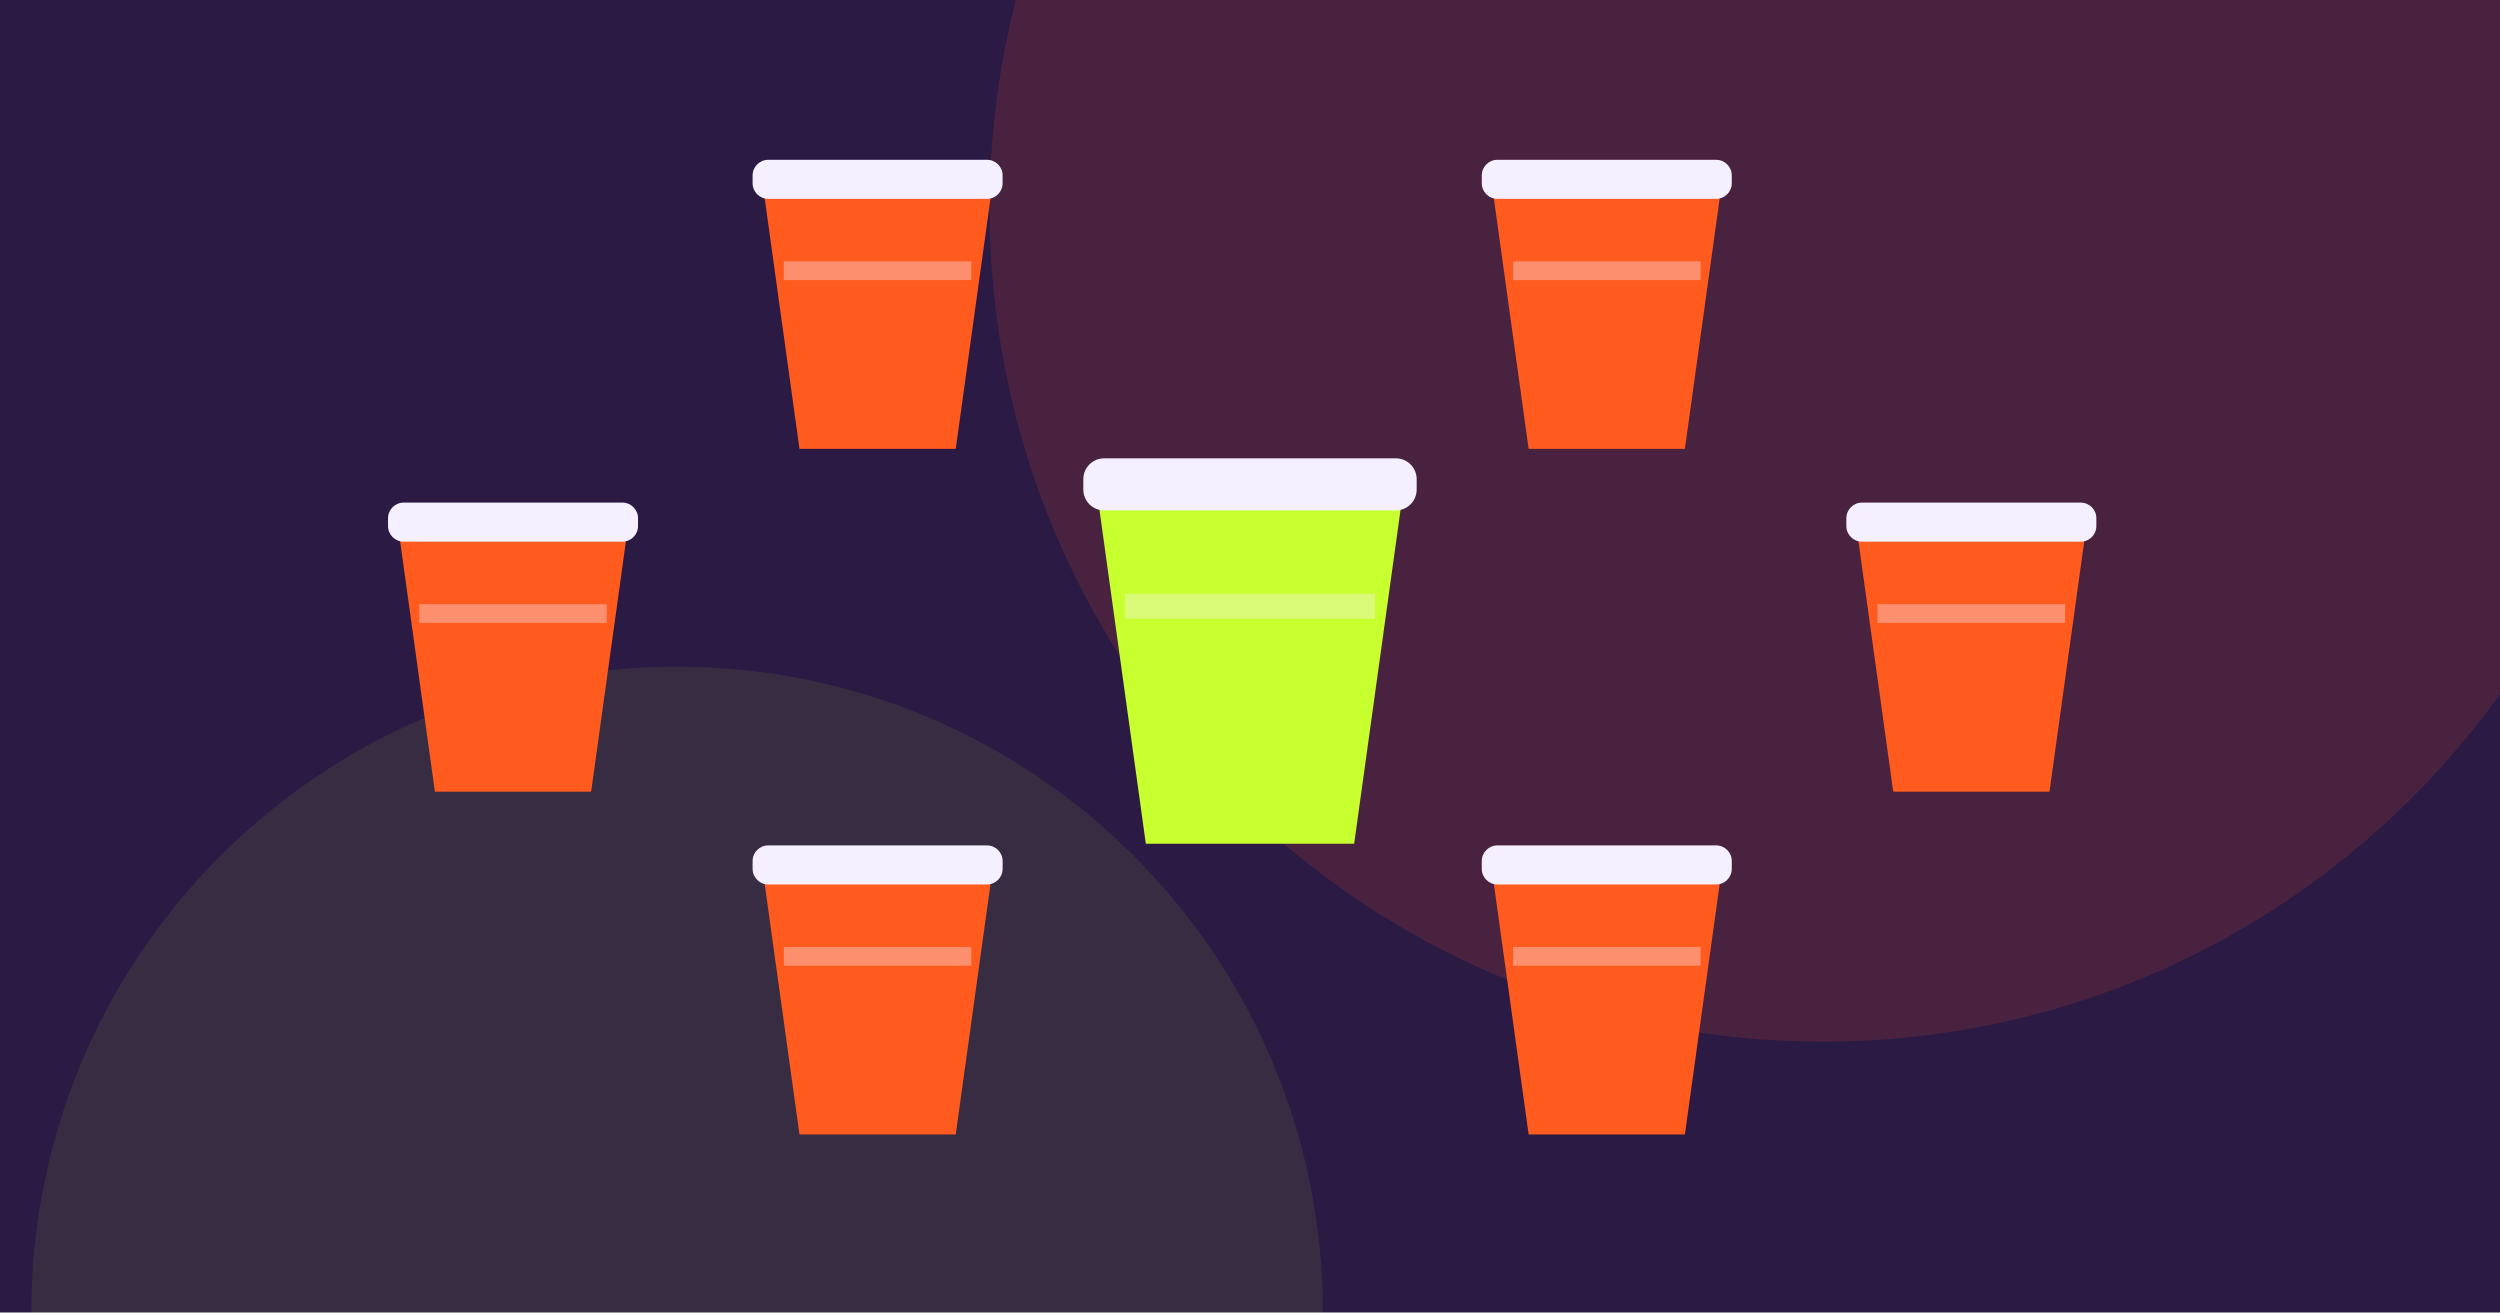
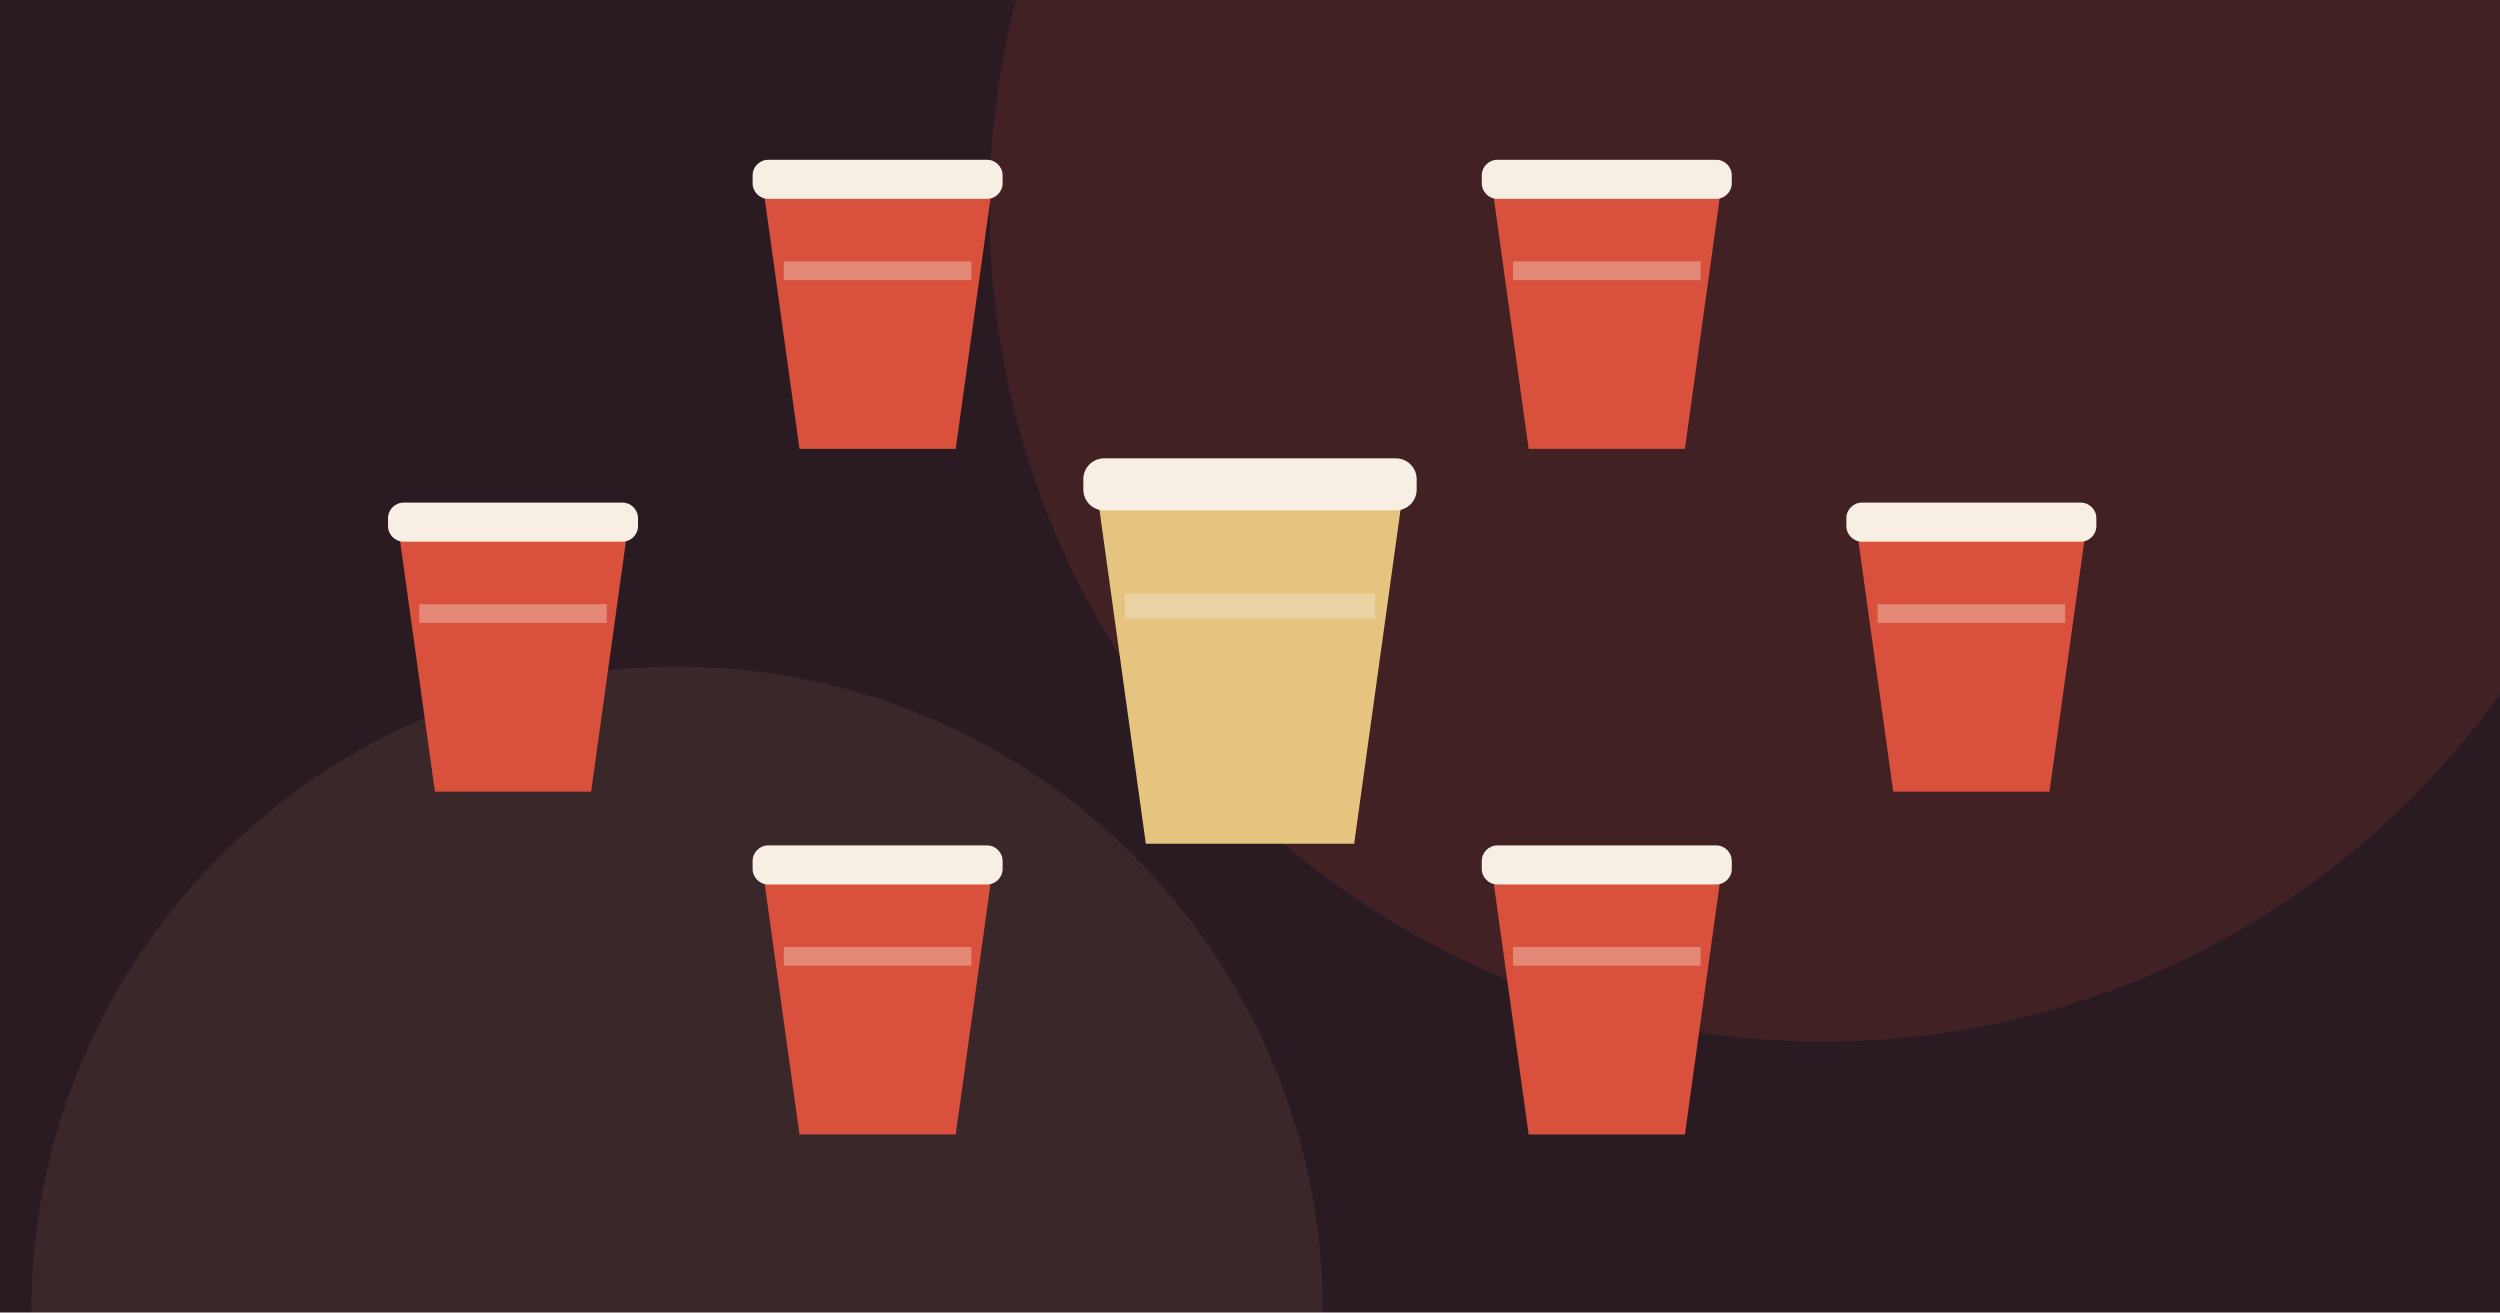
<svg xmlns="http://www.w3.org/2000/svg" viewBox="0 0 240 126" width="240" height="126">
-   <rect width="240" height="126" fill="#2B1A44" />
-   <circle cx="175" cy="20" r="80" fill="#FF5B1F" opacity=".14" />
-   <circle cx="65" cy="126" r="62" fill="#C8FF2E" opacity=".08" />
-   <path d="M105 45 L135 45 L130 81 L110 81 Z" fill="#C8FF2E" />
-   <rect x="104" y="44" width="32" height="5" rx="2" fill="#F5F0FF" />
-   <rect x="108" y="57" width="24" height="2.4" fill="#F5F0FF" opacity=".35" />
-   <path d="M178.0 49.0 L200.5 49.0 L196.75 76.0 L181.75 76.0 Z" fill="#FF5B1F" />
-   <rect x="177.25" y="48.25" width="24.0" height="3.75" rx="1.5" fill="#F5F0FF" />
-   <rect x="180.25" y="58.0" width="18.0" height="1.8" fill="#F5F0FF" opacity=".35" />
-   <path d="M143.0 81.909 L165.5 81.909 L161.75 108.909 L146.75 108.909 Z" fill="#FF5B1F" />
-   <rect x="142.25" y="81.159" width="24.0" height="3.75" rx="1.5" fill="#F5F0FF" />
-   <rect x="145.25" y="90.909" width="18.0" height="1.8" fill="#F5F0FF" opacity=".35" />
-   <path d="M73 81.909 L95.5 81.909 L91.75 108.909 L76.75 108.909 Z" fill="#FF5B1F" />
-   <rect x="72.25" y="81.159" width="24.0" height="3.75" rx="1.5" fill="#F5F0FF" />
-   <rect x="75.25" y="90.909" width="18.0" height="1.8" fill="#F5F0FF" opacity=".35" />
-   <path d="M38.0 49 L60.5 49 L56.75 76.0 L41.75 76.0 Z" fill="#FF5B1F" />
-   <rect x="37.25" y="48.25" width="24.0" height="3.75" rx="1.5" fill="#F5F0FF" />
-   <rect x="40.25" y="58" width="18.0" height="1.8" fill="#F5F0FF" opacity=".35" />
-   <path d="M73 16.091 L95.5 16.091 L91.75 43.091 L76.75 43.091 Z" fill="#FF5B1F" />
-   <rect x="72.25" y="15.341" width="24.0" height="3.75" rx="1.5" fill="#F5F0FF" />
-   <rect x="75.25" y="25.091" width="18.0" height="1.8" fill="#F5F0FF" opacity=".35" />
-   <path d="M143.0 16.091 L165.5 16.091 L161.75 43.091 L146.75 43.091 Z" fill="#FF5B1F" />
-   <rect x="142.25" y="15.341" width="24.0" height="3.75" rx="1.5" fill="#F5F0FF" />
-   <rect x="145.25" y="25.091" width="18.0" height="1.8" fill="#F5F0FF" opacity=".35" />
+   <rect width="240" height="126" fill="#2A1A22" />
+   <circle cx="175" cy="20" r="80" fill="#D9503C" opacity=".14" />
+   <circle cx="65" cy="126" r="62" fill="#E4C47F" opacity=".08" />
+   <path d="M105 45 L135 45 L130 81 L110 81 Z" fill="#E4C47F" />
+   <rect x="104" y="44" width="32" height="5" rx="2" fill="#F7EFE3" />
+   <rect x="108" y="57" width="24" height="2.4" fill="#F7EFE3" opacity=".35" />
+   <path d="M178.0 49.0 L200.5 49.0 L196.75 76.0 L181.75 76.0 Z" fill="#D9503C" />
+   <rect x="177.25" y="48.25" width="24.0" height="3.75" rx="1.5" fill="#F7EFE3" />
+   <rect x="180.25" y="58.0" width="18.0" height="1.8" fill="#F7EFE3" opacity=".35" />
+   <path d="M143.0 81.909 L165.5 81.909 L161.75 108.909 L146.75 108.909 Z" fill="#D9503C" />
+   <rect x="142.25" y="81.159" width="24.0" height="3.75" rx="1.5" fill="#F7EFE3" />
+   <rect x="145.25" y="90.909" width="18.0" height="1.8" fill="#F7EFE3" opacity=".35" />
+   <path d="M73 81.909 L95.5 81.909 L91.75 108.909 L76.75 108.909 Z" fill="#D9503C" />
+   <rect x="72.25" y="81.159" width="24.0" height="3.75" rx="1.5" fill="#F7EFE3" />
+   <rect x="75.25" y="90.909" width="18.0" height="1.8" fill="#F7EFE3" opacity=".35" />
+   <path d="M38.0 49 L60.5 49 L56.75 76.0 L41.75 76.0 Z" fill="#D9503C" />
+   <rect x="37.25" y="48.25" width="24.0" height="3.75" rx="1.5" fill="#F7EFE3" />
+   <rect x="40.25" y="58" width="18.0" height="1.8" fill="#F7EFE3" opacity=".35" />
+   <path d="M73 16.091 L95.5 16.091 L91.75 43.091 L76.75 43.091 Z" fill="#D9503C" />
+   <rect x="72.25" y="15.341" width="24.0" height="3.75" rx="1.5" fill="#F7EFE3" />
+   <rect x="75.25" y="25.091" width="18.0" height="1.8" fill="#F7EFE3" opacity=".35" />
+   <path d="M143.0 16.091 L165.5 16.091 L161.75 43.091 L146.75 43.091 Z" fill="#D9503C" />
+   <rect x="142.25" y="15.341" width="24.0" height="3.75" rx="1.5" fill="#F7EFE3" />
+   <rect x="145.25" y="25.091" width="18.0" height="1.8" fill="#F7EFE3" opacity=".35" />
</svg>
